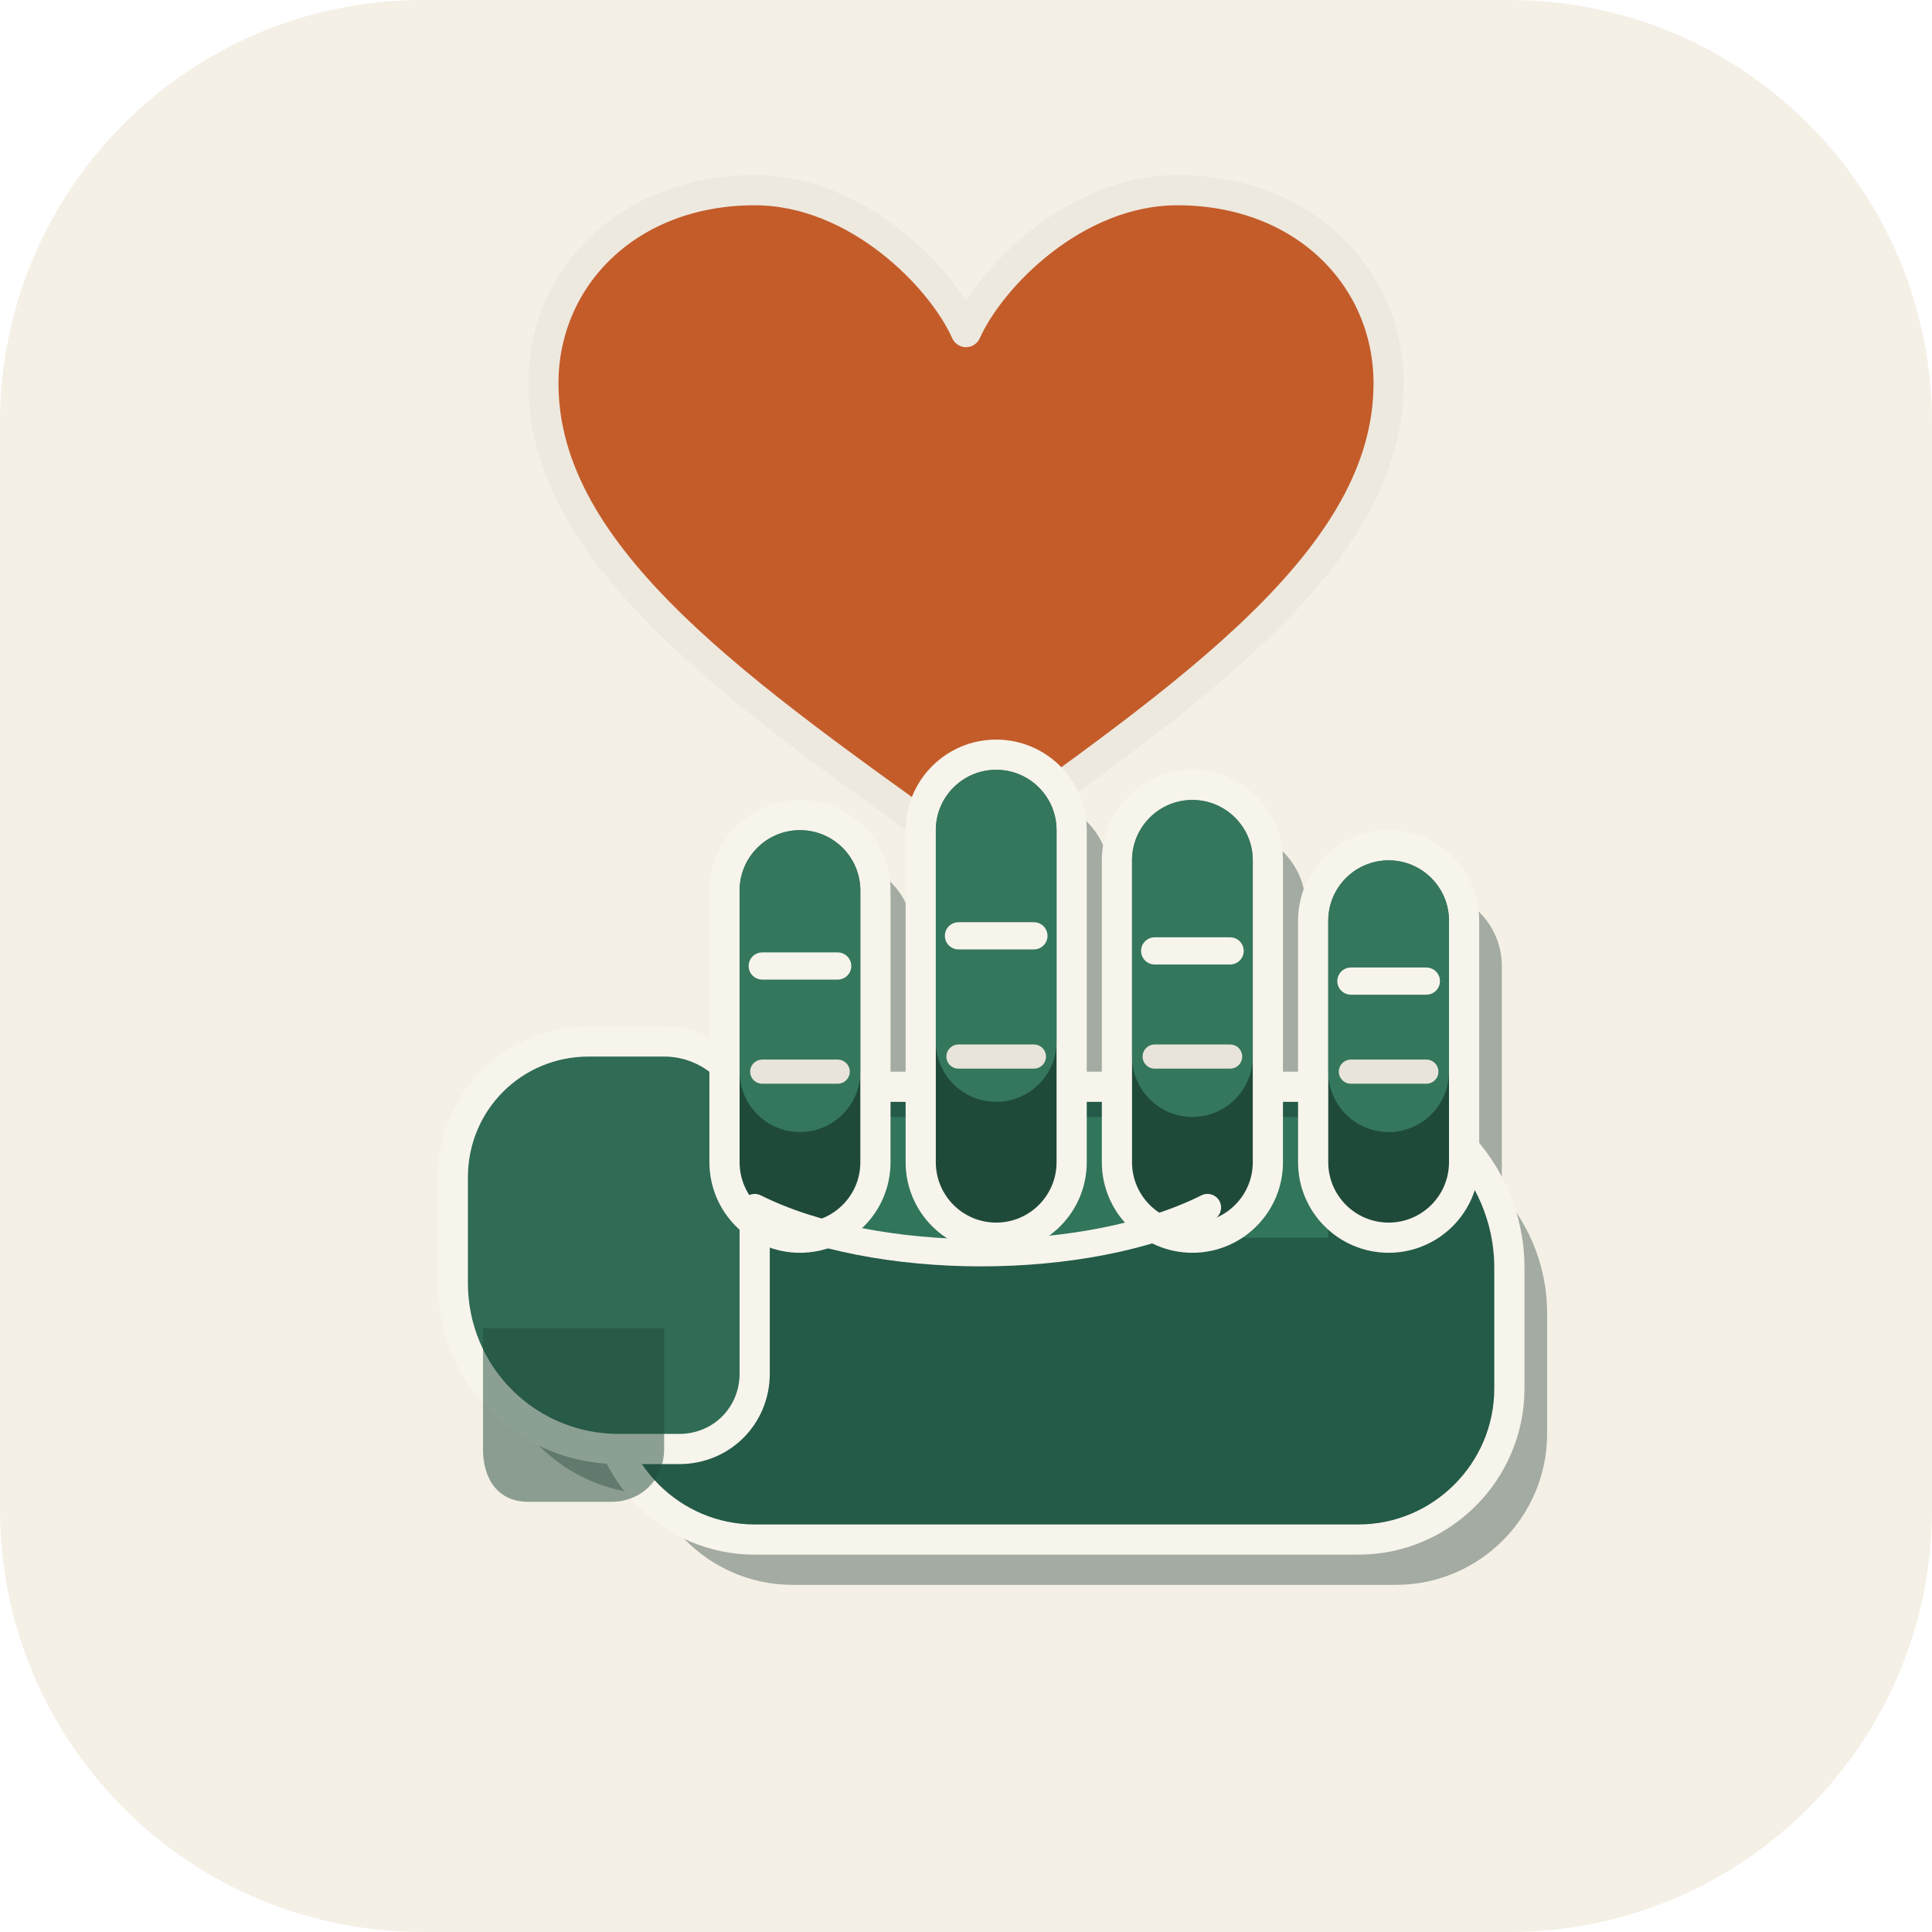
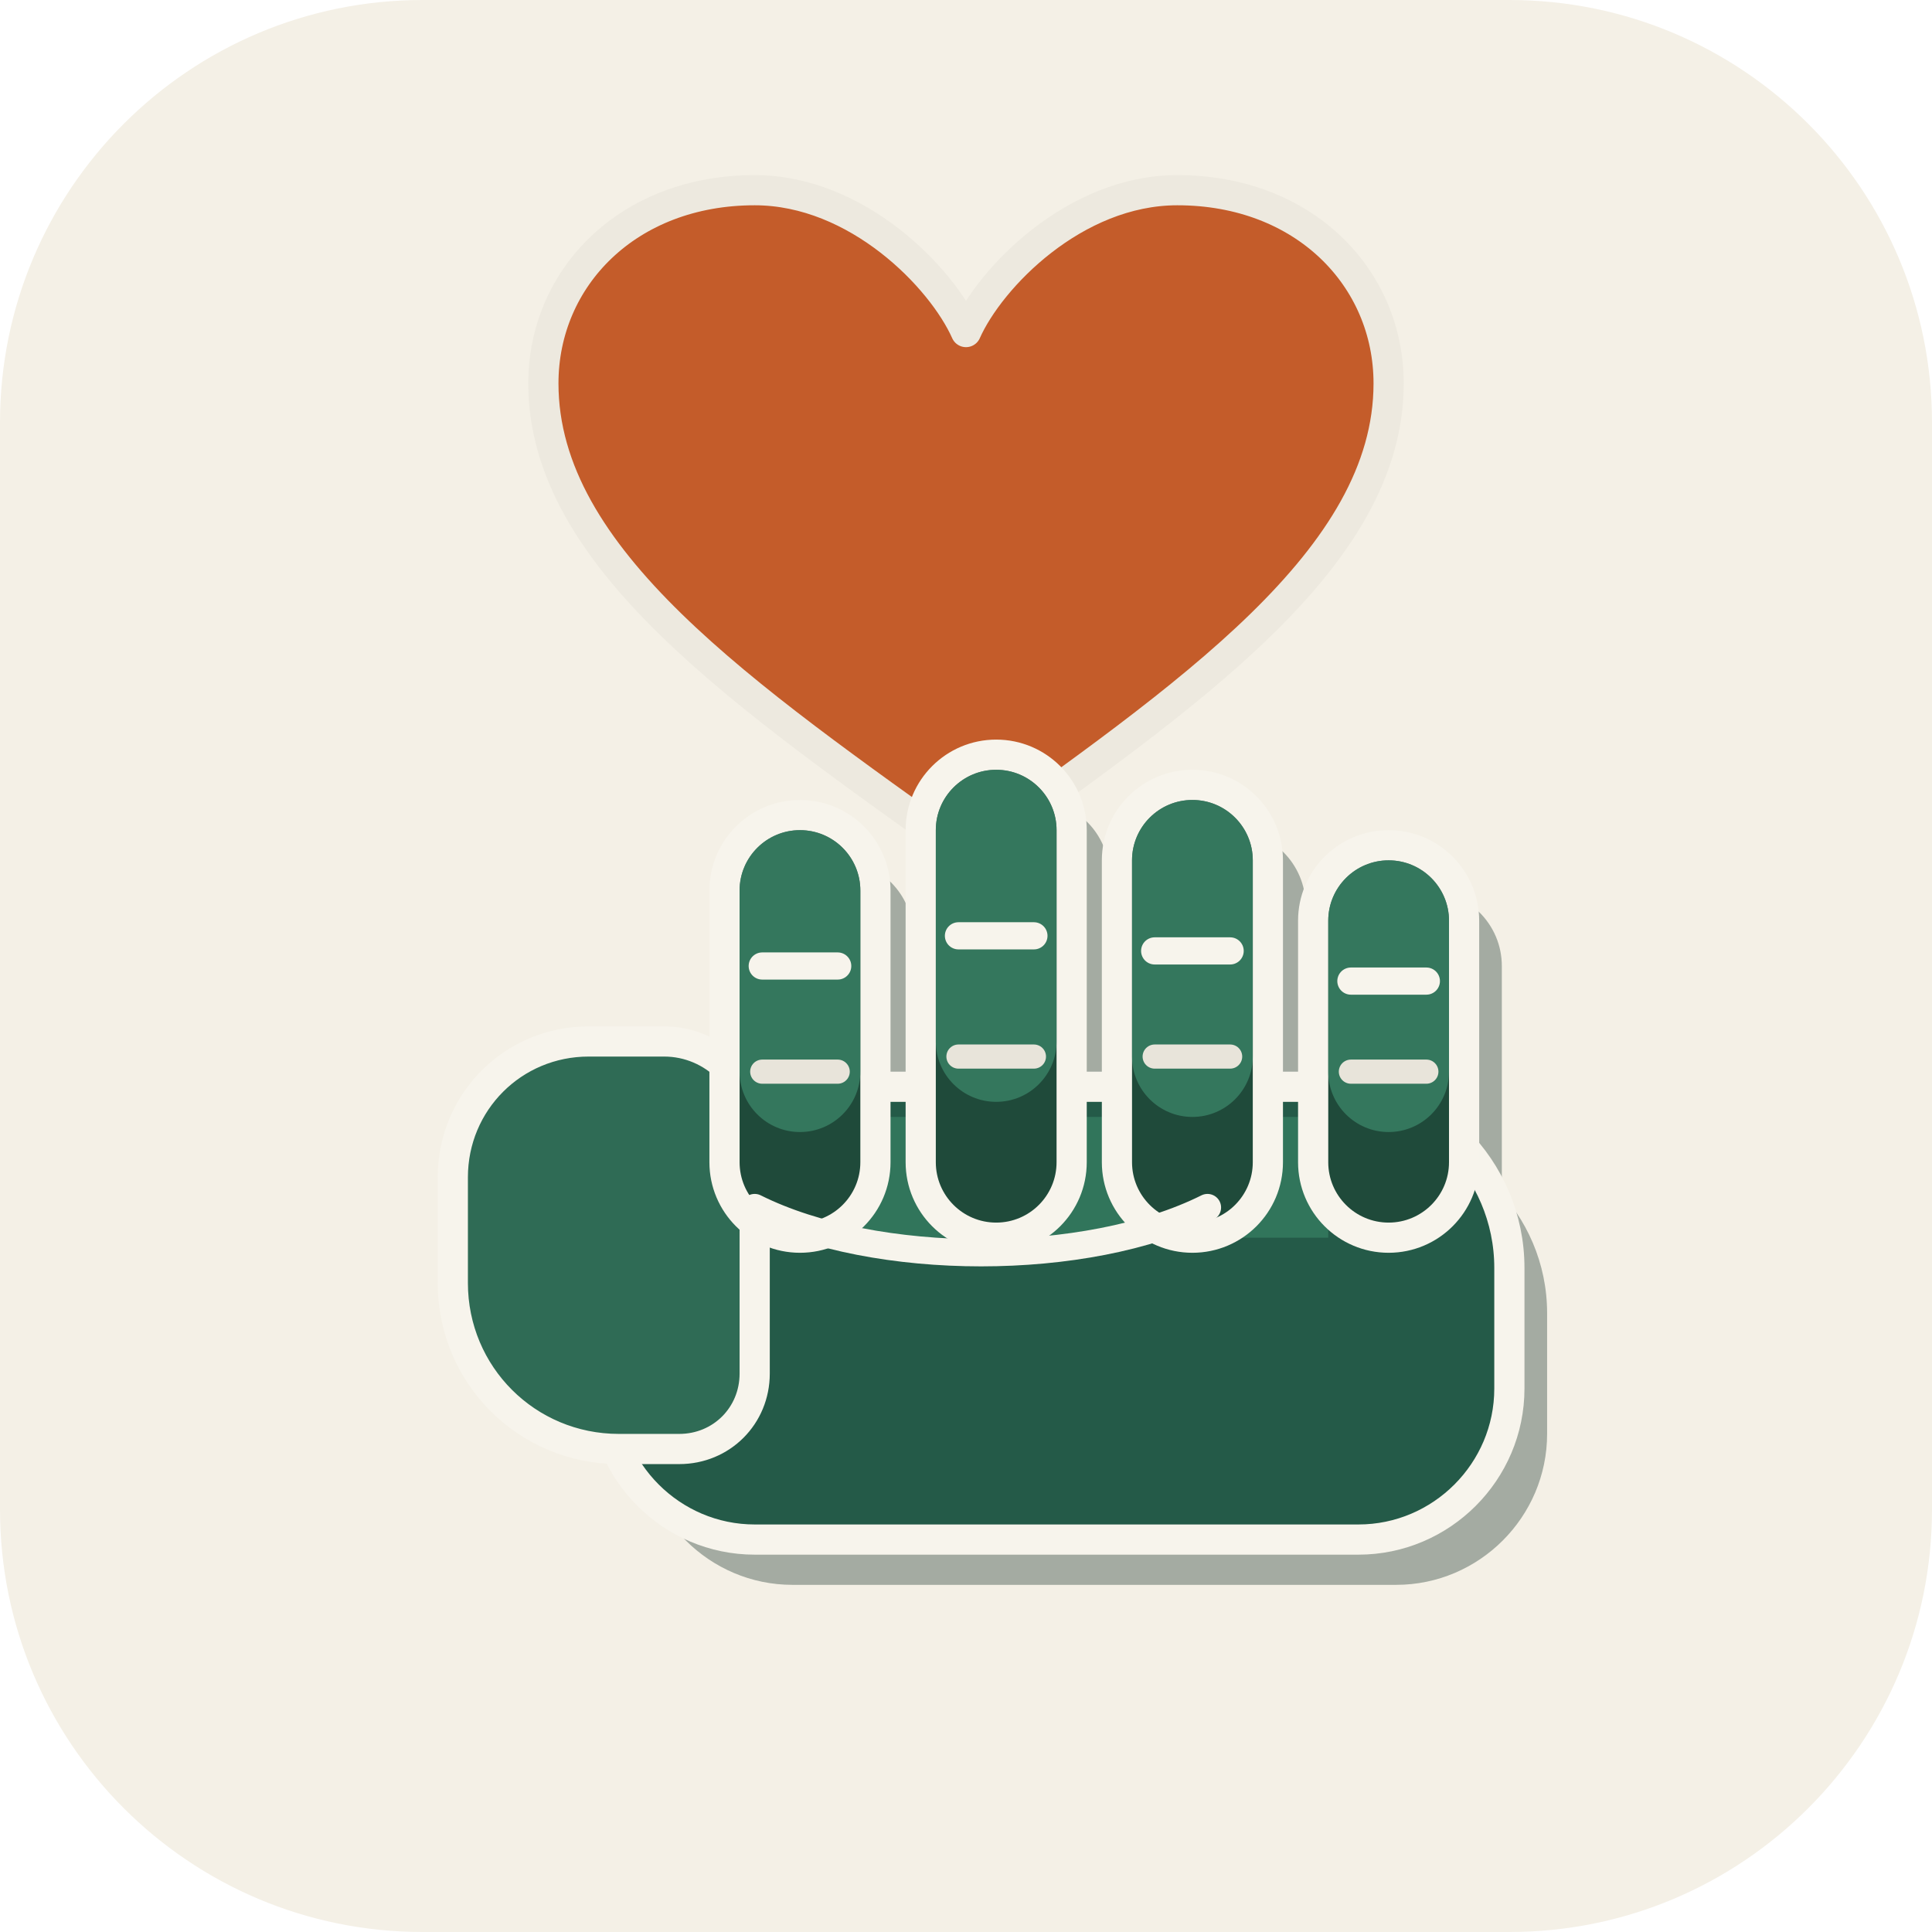
<svg xmlns="http://www.w3.org/2000/svg" viewBox="0 0 128 128" fill="none">
  <rect width="128" height="128" rx="28" fill="#F4F0E6" />
  <path fill="#C45C2A" stroke="#EDE9DF" stroke-width="2" stroke-linejoin="round" d="M64 22c-1.6-3.6-7.2-9.4-14-9.4C41.6 12.6 36 18.4 36 25.4c0 11.6 13.2 20.6 28 31.2 14.8-10.6 28-19.6 28-31.2 0-7-5.6-12.8-14-12.8C71.2 12.6 65.6 18.4 64 22z" />
  <g opacity="0.35" transform="translate(2.5 3)">
    <path fill="#0D2A22" d="M40 84c0-6.6 5.4-12 12-12h36c6.6 0 12 5.4 12 12v8c0 5.5-4.5 10-10 10H50c-5.5 0-10-4.5-10-10v-8z" />
-     <path fill="#0D2A22" d="M30 78c0-5 4-9 9-9h5c3.3 0 6 2.7 6 6v16c0 2.8-2.2 5-5 5h-4c-6.1 0-11-4.9-11-11V78z" />
    <rect x="48" y="54" width="10" height="28" rx="5" fill="#0D2A22" />
    <rect x="61" y="50" width="10" height="32" rx="5" fill="#0D2A22" />
    <rect x="74" y="52" width="10" height="30" rx="5" fill="#0D2A22" />
    <rect x="87" y="56" width="10" height="26" rx="5" fill="#0D2A22" />
  </g>
  <path fill="#245A48" stroke="#F7F4EC" stroke-width="2" stroke-linejoin="round" d="M40 84c0-6.6 5.4-12 12-12h36c6.6 0 12 5.4 12 12v8c0 5.5-4.5 10-10 10H50c-5.5 0-10-4.5-10-10v-8z" />
  <path fill="#3D8A6C" d="M48 74h40v8H48z" opacity="0.55" />
  <path fill="#2F6B55" stroke="#F7F4EC" stroke-width="2" stroke-linejoin="round" d="M30 78c0-5 4-9 9-9h5c3.3 0 6 2.7 6 6v16c0 2.8-2.2 5-5 5h-4c-6.1 0-11-4.9-11-11V78z" />
-   <path fill="#1F4A3A" opacity="0.5" d="M32 88h12v8c0 2-1.5 3.5-3.5 3.5H35c-2 0-3-1.5-3-3.5V88z" />
  <rect x="48" y="54" width="10" height="28" rx="5" fill="#1F4A3A" stroke="#F7F4EC" stroke-width="2" />
  <rect x="49" y="55" width="8" height="20" rx="4" fill="#3D8A6C" opacity="0.7" />
  <rect x="61" y="50" width="10" height="32" rx="5" fill="#1F4A3A" stroke="#F7F4EC" stroke-width="2" />
  <rect x="62" y="51" width="8" height="22" rx="4" fill="#3D8A6C" opacity="0.7" />
  <rect x="74" y="52" width="10" height="30" rx="5" fill="#1F4A3A" stroke="#F7F4EC" stroke-width="2" />
  <rect x="75" y="53" width="8" height="21" rx="4" fill="#3D8A6C" opacity="0.7" />
  <rect x="87" y="56" width="10" height="26" rx="5" fill="#1F4A3A" stroke="#F7F4EC" stroke-width="2" />
  <rect x="88" y="57" width="8" height="18" rx="4" fill="#3D8A6C" opacity="0.7" />
  <path stroke="#F7F4EC" stroke-width="1.8" stroke-linecap="round" d="M50.5 64h5M63.5 62h5M76.5 63h5M89.5 65h5" />
  <path stroke="#E8E4DA" stroke-width="1.6" stroke-linecap="round" d="M50.5 71h5M63.5 70h5M76.5 70h5M89.5 71h5" />
  <path stroke="#F7F4EC" stroke-width="1.8" stroke-linecap="round" d="M50 80c8 4 22 4 30 0" />
</svg>
